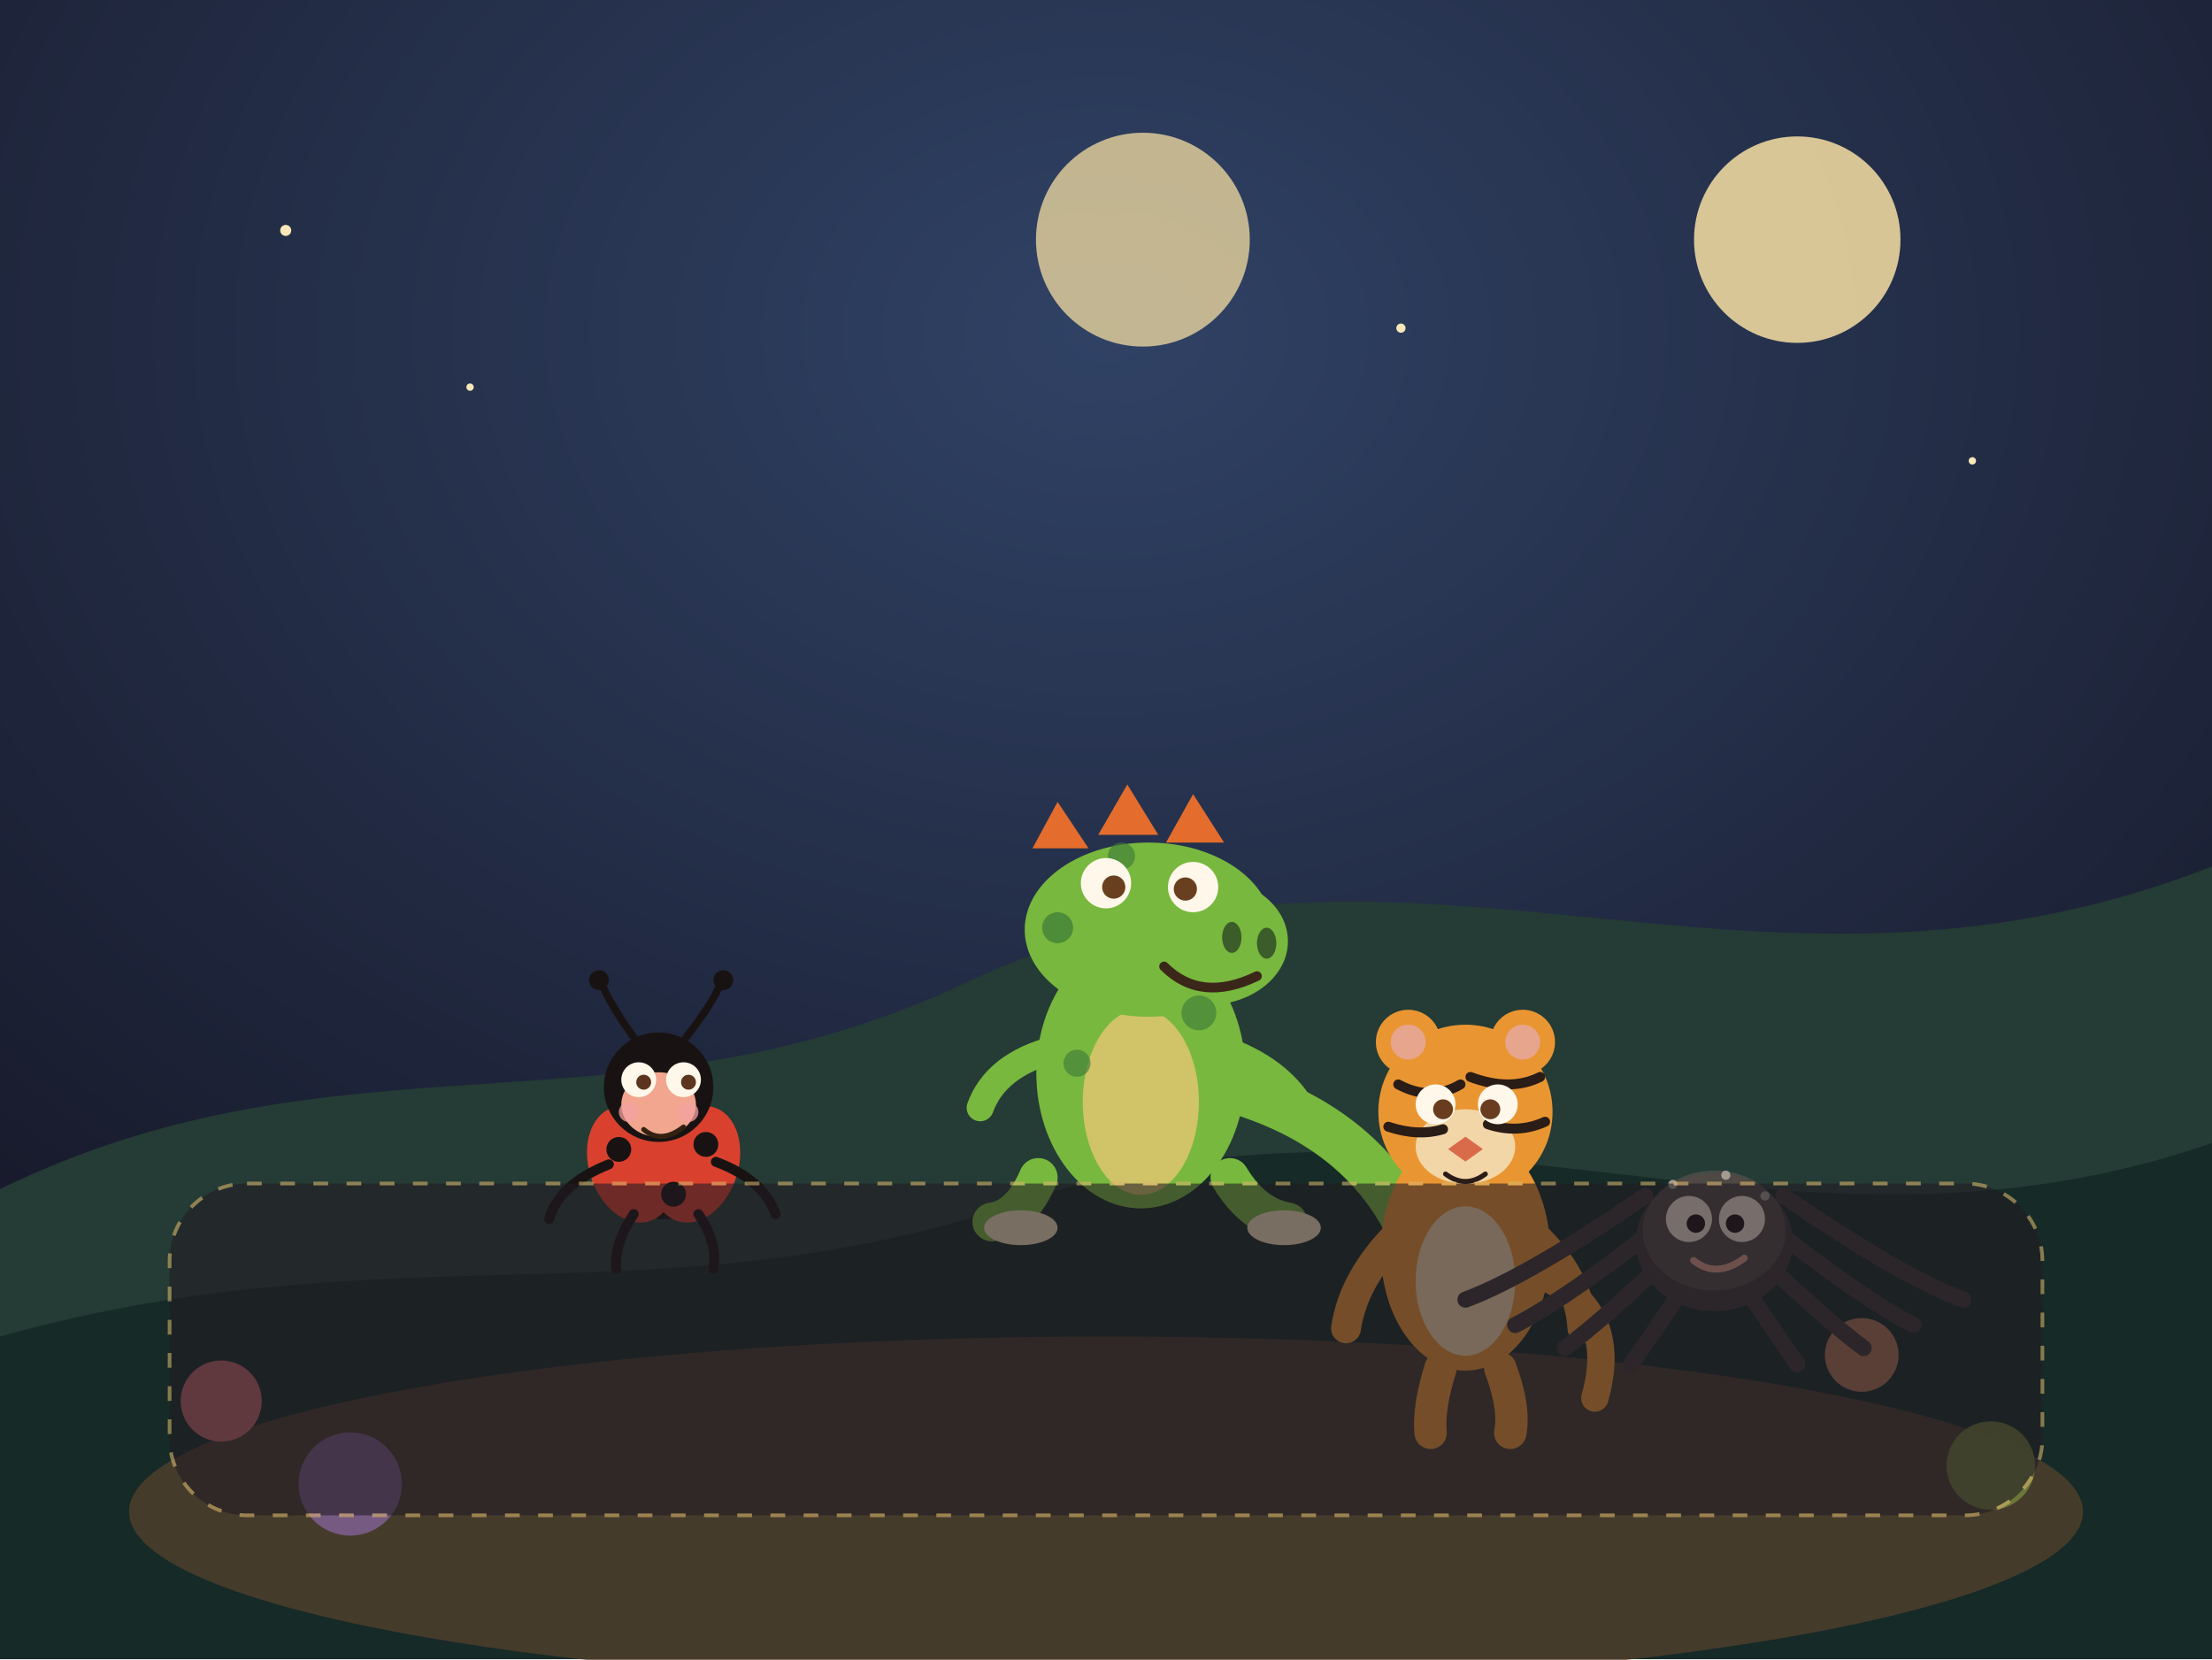
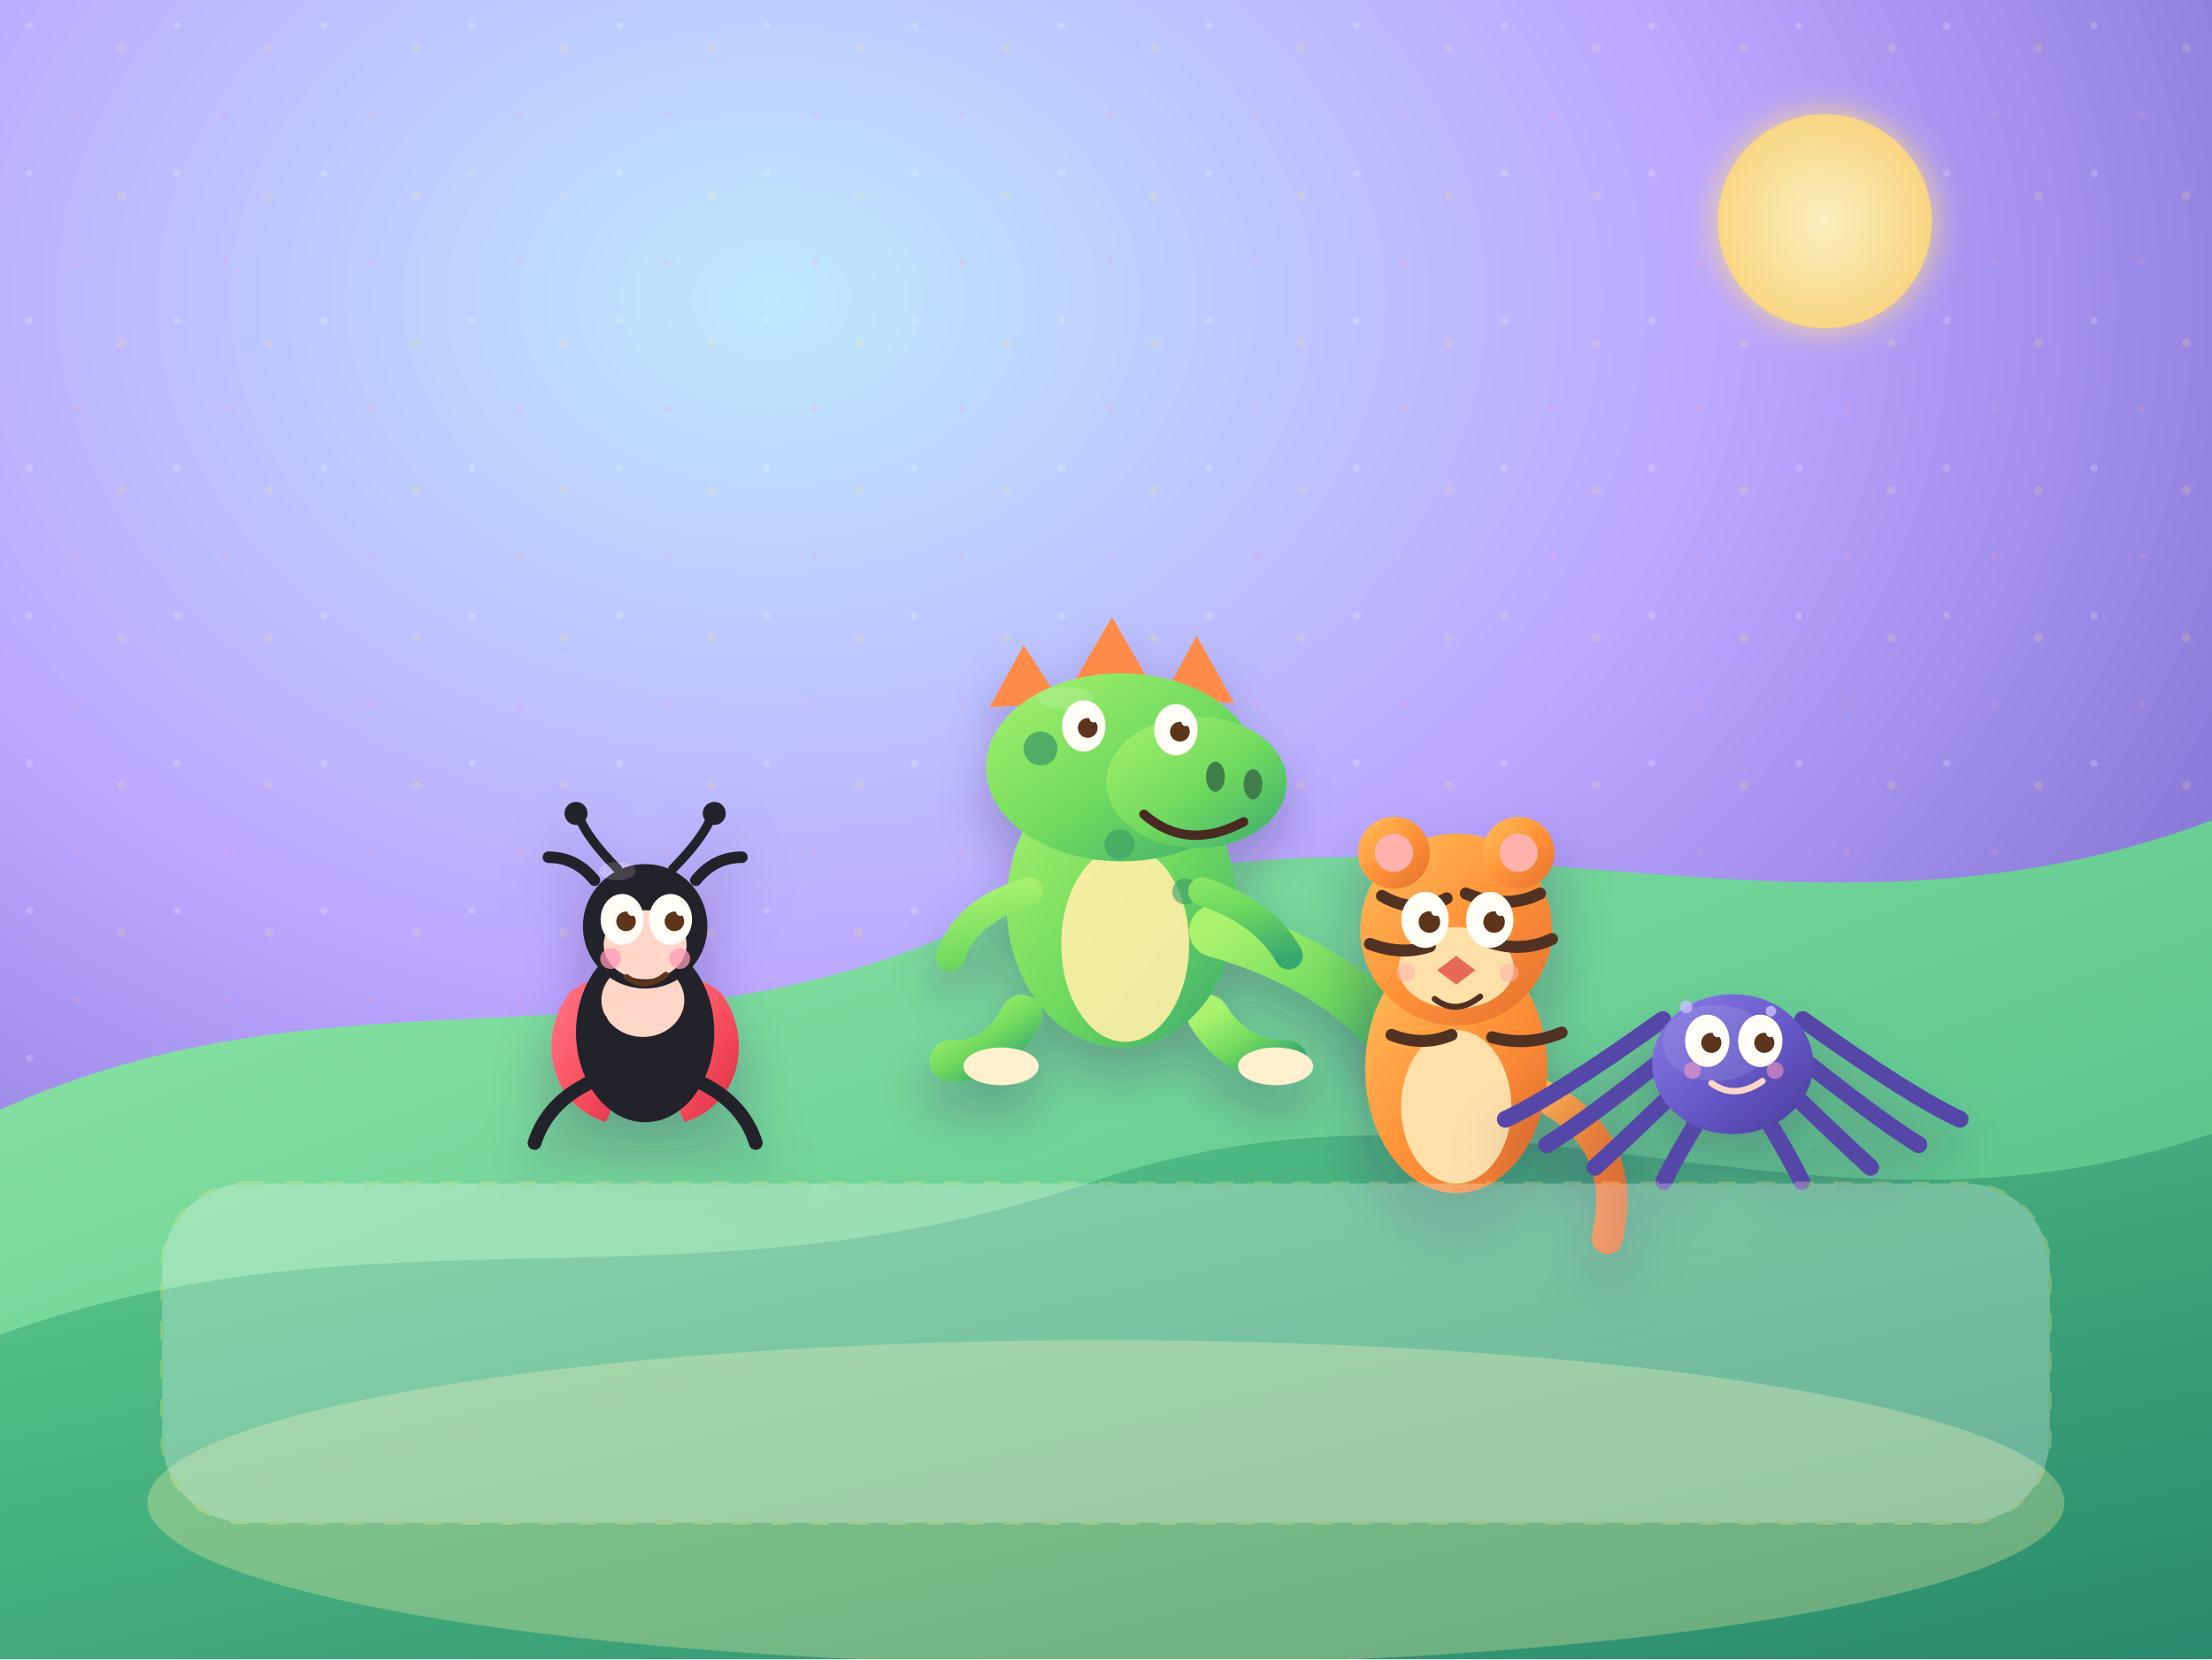
- <svg xmlns="http://www.w3.org/2000/svg" viewBox="0 0 1200 900" role="img" aria-label="Text-free GlimmerTales illustration">
+ <svg xmlns="http://www.w3.org/2000/svg" viewBox="0 0 1200 900" role="img" aria-label="Text-free GlimmerTales reference illustration">
  <defs>
-     <radialGradient id="sky" cx="50%" cy="20%" r="80%">
-       <stop offset="0" stop-color="#304265" />
-       <stop offset="1" stop-color="#151625" />
+     <radialGradient id="skyBubble" cx="35%" cy="18%" r="95%">
+       <stop offset="0" stop-color="#BFE9FF" />
+       <stop offset="0.45" stop-color="#BCA7FF" />
+       <stop offset="1" stop-color="#6157B8" />
    </radialGradient>
-     <filter id="soft">
-       <feGaussianBlur stdDeviation="0.25" />
+     <linearGradient id="meadow" x1="0" y1="0" x2="1" y2="1">
+       <stop offset="0" stop-color="#8FE7A6" />
+       <stop offset="1" stop-color="#47B883" />
+     </linearGradient>
+     <linearGradient id="meadowDark" x1="0" y1="0" x2="1" y2="1">
+       <stop offset="0" stop-color="#5CCB8C" />
+       <stop offset="1" stop-color="#28896C" />
+     </linearGradient>
+     <radialGradient id="moonGlow" cx="50%" cy="50%" r="60%">
+       <stop offset="0" stop-color="#FFF6B8" />
+       <stop offset="1" stop-color="#FFD56E" />
+     </radialGradient>
+     <linearGradient id="daisyShell" x1="0" y1="0" x2="1" y2="1">
+       <stop offset="0" stop-color="#FF7A8A" />
+       <stop offset="0.55" stop-color="#F94E5F" />
+       <stop offset="1" stop-color="#D92D45" />
+     </linearGradient>
+     <linearGradient id="dinoSkin" x1="0" y1="0" x2="1" y2="1">
+       <stop offset="0" stop-color="#A9F36E" />
+       <stop offset="0.55" stop-color="#6ED95E" />
+       <stop offset="1" stop-color="#39A870" />
+     </linearGradient>
+     <linearGradient id="pipFur" x1="0" y1="0" x2="1" y2="1">
+       <stop offset="0" stop-color="#FFC05E" />
+       <stop offset="0.52" stop-color="#FF9238" />
+       <stop offset="1" stop-color="#E46E2E" />
+     </linearGradient>
+     <linearGradient id="itsyFuzz" x1="0" y1="0" x2="1" y2="1">
+       <stop offset="0" stop-color="#8A7CE8" />
+       <stop offset="0.55" stop-color="#6558C6" />
+       <stop offset="1" stop-color="#4A3B99" />
+     </linearGradient>
+     <filter id="softShadow" x="-40%" y="-40%" width="180%" height="180%">
+       <feDropShadow dx="0" dy="14" stdDeviation="12" flood-color="#2C2156" flood-opacity="0.28" />
    </filter>
+     <filter id="glow" x="-60%" y="-60%" width="220%" height="220%">
+       <feGaussianBlur stdDeviation="9" result="blur" />
+       <feMerge>
+         <feMergeNode in="blur" />
+         <feMergeNode in="SourceGraphic" />
+       </feMerge>
+     </filter>
+     <pattern id="sprinkles" width="80" height="80" patternUnits="userSpaceOnUse">
+       <circle cx="16" cy="14" r="2" fill="#FFFFFF" opacity=".35" />
+       <circle cx="66" cy="26" r="2.4" fill="#FFE48A" opacity=".35" />
+       <circle cx="42" cy="62" r="1.9" fill="#FF9BC3" opacity=".35" />
+     </pattern>
  </defs>
-   <rect width="1200" height="900" fill="url(#sky)" />
-   <circle cx="975" cy="130" r="56" fill="#F4DDA2" opacity=".86" />
-   <path d="M0 645 C185 555 335 620 520 535 C760 420 945 570 1200 470 L1200 900 L0 900z" fill="#253B35" />
-   <path d="M0 725 C215 665 360 720 560 650 C785 575 970 700 1200 620 L1200 900 L0 900z" fill="#162A27" />
-   <ellipse cx="600" cy="820" rx="530" ry="95" fill="#57412D" opacity=".72" />
-   <circle cx="155" cy="125" r="3" fill="#F8E7B8" />
-   <circle cx="255" cy="210" r="2" fill="#F8E7B8" />
-   <circle cx="760" cy="178" r="2.5" fill="#F8E7B8" />
-   <circle cx="1070" cy="250" r="2" fill="#F8E7B8" />
-   <g opacity=".9">
-     <circle cx="120" cy="760" r="22" fill="#C86A6A" />
-     <circle cx="1010" cy="735" r="20" fill="#B87A56" />
-     <circle cx="1080" cy="795" r="24" fill="#6F7D3B" />
-     <circle cx="190" cy="805" r="28" fill="#7B5D8C" />
-   </g>
-   <circle cx="620" cy="130" r="58" fill="#F4DDA2" opacity=".75" />
+   <rect width="1200" height="900" fill="url(#skyBubble)" />
+   <rect width="1200" height="900" fill="url(#sprinkles)" opacity=".55" />
+   <circle cx="990" cy="120" r="58" fill="url(#moonGlow)" opacity=".92" filter="url(#glow)" />
+   <path d="M0 602 C180 520 340 584 520 505 C760 405 960 535 1200 445 L1200 900 L0 900z" fill="url(#meadow)" />
+   <path d="M0 724 C205 650 375 715 590 642 C810 565 980 690 1200 615 L1200 900 L0 900z" fill="url(#meadowDark)" />
+   <ellipse cx="600" cy="815" rx="520" ry="88" fill="#FFF1A6" opacity=".30" />
  <g>
-     <g class="daisy" transform="translate(360 610) scale(1.35)">
-       <ellipse cx="0" cy="10" rx="24" ry="28" fill="#181312" />
-       <ellipse cx="-13" cy="16" rx="17" ry="24" fill="#D9412E" transform="rotate(-18 -13 16)" />
-       <ellipse cx="13" cy="16" rx="17" ry="24" fill="#D9412E" transform="rotate(18 13 16)" />
-       <circle cx="-18" cy="10" r="5" fill="#181312" />
-       <circle cx="4" cy="28" r="5" fill="#181312" />
-       <circle cx="17" cy="8" r="5" fill="#181312" />
-       <circle cx="-2" cy="-15" r="22" fill="#181312" />
-       <ellipse cx="-2" cy="-8" rx="15" ry="13" fill="#F2A68F" />
-       <circle cx="-10" cy="-18" r="7" fill="#FFF7EA" />
-       <circle cx="8" cy="-18" r="7" fill="#FFF7EA" />
-       <circle cx="-8" cy="-17" r="3" fill="#5B351E" />
-       <circle cx="10" cy="-17" r="3" fill="#5B351E" />
-       <circle cx="-14" cy="-5" r="4" fill="#F4A0A0" opacity=".75" />
-       <circle cx="10" cy="-5" r="4" fill="#F4A0A0" opacity=".75" />
-       <path d="M-8 2 Q-1 8 8 1" fill="none" stroke="#321" stroke-width="2" stroke-linecap="round" />
-       <path d="M-12 -35 Q-22 -49 -25 -57" fill="none" stroke="#181312" stroke-width="3" stroke-linecap="round" />
-       <path d="M9 -35 Q20 -49 23 -57" fill="none" stroke="#181312" stroke-width="3" stroke-linecap="round" />
-       <circle cx="-26" cy="-58" r="4" fill="#181312" />
-       <circle cx="24" cy="-58" r="4" fill="#181312" />
-       <path d="M-22 16 q-20 8 -24 22" stroke="#181312" stroke-width="4" fill="none" stroke-linecap="round" />
-       <path d="M21 15 q19 7 24 21" stroke="#181312" stroke-width="4" fill="none" stroke-linecap="round" />
-       <path d="M-12 36 q-8 12 -7 22" stroke="#181312" stroke-width="4" fill="none" stroke-linecap="round" />
-       <path d="M14 36 q8 12 6 22" stroke="#181312" stroke-width="4" fill="none" stroke-linecap="round" />
+     <g transform="translate(350 525) scale(1.25)" filter="url(#softShadow)">
+       <path d="M-33 11 C-47 30 -42 59 -17 67 C-8 45 -4 25 0 5 C-12 2 -24 3 -33 11z" fill="url(#daisyShell)" />
+       <path d="M33 11 C47 30 42 59 17 67 C8 45 4 25 0 5 C12 2 24 3 33 11z" fill="url(#daisyShell)" />
+       <ellipse cx="0" cy="28" rx="30" ry="39" fill="#242029" />
+       <ellipse cx="-1" cy="14" rx="18" ry="16" fill="#FFD6C7" />
+       <circle cx="-21" cy="24" r="5" fill="#242029" />
+       <circle cx="5" cy="45" r="5" fill="#242029" />
+       <circle cx="21" cy="24" r="5" fill="#242029" />
+       <circle cx="0" cy="-18" r="27" fill="#242029" />
+       <ellipse cx="0" cy="-10" rx="18" ry="15" fill="#FFD6C7" />
+       <g>
+         <ellipse cx="-10" cy="-21" rx="9.35" ry="11.05" fill="#FFFDF5" />
+         <circle cx="-8.3" cy="-20.15" r="4.25" fill="#5B351E" />
+         <circle cx="-5.75" cy="-24.4" r="1.87" fill="#FFFFFF" />
+       </g>
+       <g>
+         <ellipse cx="11" cy="-21" rx="9.35" ry="11.05" fill="#FFFDF5" />
+         <circle cx="12.7" cy="-20.15" r="4.25" fill="#5B351E" />
+         <circle cx="15.25" cy="-24.4" r="1.87" fill="#FFFFFF" />
+       </g>
+       <circle cx="-15" cy="-4" r="4.5" fill="#FF9AB5" opacity=".75" />
+       <circle cx="15" cy="-4" r="4.5" fill="#FF9AB5" opacity=".75" />
+       <path d="M-8 4 Q0 10 9 3" fill="none" stroke="#5B351E" stroke-width="2.5" stroke-linecap="round" />
+       <path d="M-12 -43 Q-25 -56 -29 -66" stroke="#242029" stroke-width="4" fill="none" stroke-linecap="round" />
+       <path d="M12 -43 Q25 -56 29 -66" stroke="#242029" stroke-width="4" fill="none" stroke-linecap="round" />
+       <circle cx="-30" cy="-67" r="5" fill="#242029" />
+       <circle cx="30" cy="-67" r="5" fill="#242029" />
+       <path d="M-20 48 q-22 9 -28 28 M20 48 q22 9 28 28" stroke="#242029" stroke-width="6" fill="none" stroke-linecap="round" />
+       <path d="M-22 -38 q-8 -10 -20 -10 M22 -38 q8 -10 20 -10" stroke="#242029" stroke-width="5" fill="none" stroke-linecap="round" />
+       <ellipse cx="-12" cy="-42" rx="8" ry="4" fill="#FFFFFF" opacity=".16" />
    </g>
-     <g class="dino" transform="translate(600 540) scale(1.05)">
-       <ellipse cx="18" cy="40" rx="54" ry="70" fill="#78B83E" />
-       <ellipse cx="18" cy="55" rx="30" ry="48" fill="#D9C46D" opacity=".9" />
-       <ellipse cx="22" cy="-34" rx="64" ry="45" fill="#78B83E" />
-       <ellipse cx="52" cy="-28" rx="42" ry="33" fill="#78B83E" />
-       <circle cx="-25" cy="-35" r="8" fill="#3F7D37" opacity=".75" />
-       <circle cx="8" cy="-72" r="7" fill="#3F7D37" opacity=".65" />
-       <circle cx="48" cy="9" r="9" fill="#3F7D37" opacity=".65" />
-       <circle cx="-15" cy="35" r="7" fill="#3F7D37" opacity=".65" />
-       <path d="M-38 -76 l13 -24 l16 24z M-4 -83 l15 -26 l16 26z M31 -79 l14 -25 l16 25z" fill="#E46D2D" />
-       <path d="M-35 94 q-9 21 -24 23" stroke="#78B83E" stroke-width="20" fill="none" stroke-linecap="round" />
-       <path d="M64 94 q12 20 30 23" stroke="#78B83E" stroke-width="20" fill="none" stroke-linecap="round" />
-       <ellipse cx="-44" cy="120" rx="19" ry="9" fill="#F0E2B8" />
-       <ellipse cx="92" cy="120" rx="19" ry="9" fill="#F0E2B8" />
-       <circle cx="0" cy="-58" r="13" fill="#FFF7EA" />
-       <circle cx="45" cy="-56" r="13" fill="#FFF7EA" />
-       <circle cx="4" cy="-56" r="6" fill="#68401F" />
-       <circle cx="41" cy="-55" r="6" fill="#68401F" />
-       <ellipse cx="65" cy="-30" rx="5" ry="8" fill="#3A5D2A" />
-       <ellipse cx="83" cy="-27" rx="5" ry="8" fill="#3A5D2A" />
-       <path d="M30 -15 Q49 4 78 -10" fill="none" stroke="#3B271A" stroke-width="5" stroke-linecap="round" />
-       <path d="M-27 28 q-30 8 -38 30" stroke="#78B83E" stroke-width="14" fill="none" stroke-linecap="round" />
-       <path d="M61 28 q28 10 40 30" stroke="#78B83E" stroke-width="14" fill="none" stroke-linecap="round" />
-       <path d="M65 48 q66 19 92 72" stroke="#78B83E" stroke-width="25" fill="none" stroke-linecap="round" />
+     <g transform="translate(590 455) scale(1.02)" filter="url(#softShadow)">
+       <path d="M-35 94 q-14 26 -38 24" stroke="url(#dinoSkin)" stroke-width="22" fill="none" stroke-linecap="round" />
+       <path d="M64 94 q16 25 42 24" stroke="url(#dinoSkin)" stroke-width="22" fill="none" stroke-linecap="round" />
+       <ellipse cx="18" cy="35" rx="61" ry="76" fill="url(#dinoSkin)" />
+       <ellipse cx="20" cy="56" rx="34" ry="52" fill="#FFF0A7" opacity=".9" />
+       <path d="M-52 -70 L-34 -103 L-14 -72 M-8 -82 L13 -118 L35 -80 M40 -75 L58 -108 L78 -72" fill="#FF8B4A" />
+       <ellipse cx="18" cy="-38" rx="72" ry="50" fill="url(#dinoSkin)" />
+       <ellipse cx="58" cy="-30" rx="48" ry="35" fill="url(#dinoSkin)" />
+       <circle cx="-25" cy="-48" r="9" fill="#3E9B65" opacity=".75" />
+       <circle cx="17" cy="3" r="8" fill="#3E9B65" opacity=".60" />
+       <circle cx="52" cy="28" r="7" fill="#3E9B65" opacity=".60" />
+       <g>
+         <ellipse cx="-2" cy="-60" rx="11.55" ry="13.65" fill="#FFFDF5" />
+         <circle cx="0.1" cy="-58.95" r="5.25" fill="#5B351E" />
+         <circle cx="3.25" cy="-64.2" r="2.31" fill="#FFFFFF" />
+       </g>
+       <g>
+         <ellipse cx="47" cy="-58" rx="11.55" ry="13.65" fill="#FFFDF5" />
+         <circle cx="49.1" cy="-56.95" r="5.25" fill="#5B351E" />
+         <circle cx="52.25" cy="-62.2" r="2.31" fill="#FFFFFF" />
+       </g>
+       <ellipse cx="68" cy="-33" rx="5" ry="8" fill="#407E4A" />
+       <ellipse cx="88" cy="-29" rx="5" ry="8" fill="#407E4A" />
+       <path d="M30 -13 Q53 7 83 -9" fill="none" stroke="#4A2B23" stroke-width="5" stroke-linecap="round" />
+       <path d="M68 49 q72 20 105 70" stroke="url(#dinoSkin)" stroke-width="28" fill="none" stroke-linecap="round" />
+       <ellipse cx="-46" cy="121" rx="20" ry="10" fill="#FFF0CF" />
+       <ellipse cx="100" cy="121" rx="20" ry="10" fill="#FFF0CF" />
+       <path d="M-31 28 q-34 10 -42 35 M61 28 q33 11 46 34" stroke="url(#dinoSkin)" stroke-width="15" fill="none" stroke-linecap="round" />
+       <ellipse cx="-12" cy="-75" rx="15" ry="6" fill="#FFFFFF" opacity=".14" />
    </g>
-     <g class="pip" transform="translate(795 622) scale(1.35)">
-       <ellipse cx="0" cy="42" rx="34" ry="48" fill="#E99632" />
-       <ellipse cx="0" cy="54" rx="20" ry="30" fill="#F3D6A7" />
-       <circle cx="0" cy="-14" r="35" fill="#E99632" />
-       <circle cx="-23" cy="-42" r="13" fill="#E99632" />
-       <circle cx="23" cy="-42" r="13" fill="#E99632" />
-       <circle cx="-23" cy="-42" r="7" fill="#E7A58E" />
-       <circle cx="23" cy="-42" r="7" fill="#E7A58E" />
-       <ellipse cx="0" cy="0" rx="20" ry="15" fill="#F3D6A7" />
-       <path d="M-27 -25 q13 7 25 0 M2 -28 q16 6 28 0 M-31 -8 q12 4 22 1 M9 -9 q12 4 23 -1" stroke="#2A1C17" stroke-width="4" fill="none" stroke-linecap="round" />
-       <circle cx="-12" cy="-17" r="8" fill="#FFF7EA" />
-       <circle cx="13" cy="-17" r="8" fill="#FFF7EA" />
-       <circle cx="-9" cy="-15" r="4" fill="#6A3C1F" />
-       <circle cx="10" cy="-15" r="4" fill="#6A3C1F" />
-       <path d="M0 -4 l7 5 l-7 5 l-7 -5z" fill="#D96B4A" />
-       <path d="M-8 11 Q0 17 8 11" stroke="#2A1C17" stroke-width="2" fill="none" stroke-linecap="round" />
-       <path d="M-27 35 q-18 18 -21 38 M27 35 q19 18 20 38" stroke="#E99632" stroke-width="12" fill="none" stroke-linecap="round" />
-       <path d="M-10 89 q-5 16 -4 26 M14 89 q6 16 4 26" stroke="#E99632" stroke-width="13" fill="none" stroke-linecap="round" />
-       <path d="M31 52 q31 14 21 49" stroke="#E99632" stroke-width="11" fill="none" stroke-linecap="round" />
+     <g transform="translate(790 525) scale(1.3)" filter="url(#softShadow)">
+       <path d="M31 51 q42 18 32 62" stroke="url(#pipFur)" stroke-width="13" fill="none" stroke-linecap="round" />
+       <ellipse cx="0" cy="42" rx="38" ry="52" fill="url(#pipFur)" />
+       <ellipse cx="0" cy="58" rx="23" ry="32" fill="#FFE0A9" />
+       <circle cx="0" cy="-16" r="40" fill="url(#pipFur)" />
+       <circle cx="-26" cy="-48" r="15" fill="url(#pipFur)" />
+       <circle cx="26" cy="-48" r="15" fill="url(#pipFur)" />
+       <circle cx="-26" cy="-48" r="8" fill="#FFB2AC" />
+       <circle cx="26" cy="-48" r="8" fill="#FFB2AC" />
+       <ellipse cx="0" cy="0" rx="24" ry="17" fill="#FFE0A9" />
+       <path d="M-31 -30 q14 8 27 1 M4 -31 q17 7 31 0 M-36 -10 q13 5 25 1 M13 -11 q14 5 27 -1 M-27 28 q13 5 25 0 M15 29 q15 4 29 -2" stroke="#513022" stroke-width="5" fill="none" stroke-linecap="round" />
+       <g>
+         <ellipse cx="-13" cy="-20" rx="9.9" ry="11.7" fill="#FFFDF5" />
+         <circle cx="-11.2" cy="-19.1" r="4.5" fill="#5B351E" />
+         <circle cx="-8.5" cy="-23.6" r="1.98" fill="#FFFFFF" />
+       </g>
+       <g>
+         <ellipse cx="14" cy="-20" rx="9.9" ry="11.7" fill="#FFFDF5" />
+         <circle cx="15.8" cy="-19.1" r="4.5" fill="#5B351E" />
+         <circle cx="18.5" cy="-23.6" r="1.98" fill="#FFFFFF" />
+       </g>
+       <path d="M0 -5 l8 6 l-8 6 l-8 -6z" fill="#E66A55" />
+       <path d="M-9 13 Q0 20 10 12" stroke="#513022" stroke-width="2.5" fill="none" stroke-linecap="round" />
+       <circle cx="-21" cy="2" r="4" fill="#FFB2AC" opacity=".55" />
+       <circle cx="22" cy="2" r="4" fill="#FFB2AC" opacity=".55" />
    </g>
-     <g class="itsy" transform="translate(930 655) scale(1.25)">
-       <path d="M-30 -5 q-51.0 35 -78.0 45" stroke="#3C3835" stroke-width="7" fill="none" stroke-linecap="round" />
-       <path d="M-24 8 q-40.8 32 -62.4 43" stroke="#3C3835" stroke-width="7" fill="none" stroke-linecap="round" />
-       <path d="M-18 20 q-30.6 29 -46.8 41" stroke="#3C3835" stroke-width="7" fill="none" stroke-linecap="round" />
-       <path d="M-10 30 q-17.0 25 -26.0 38" stroke="#3C3835" stroke-width="7" fill="none" stroke-linecap="round" />
-       <path d="M30 -5 q51.0 35 78.0 45" stroke="#3C3835" stroke-width="7" fill="none" stroke-linecap="round" />
-       <path d="M24 8 q40.8 32 62.4 43" stroke="#3C3835" stroke-width="7" fill="none" stroke-linecap="round" />
-       <path d="M18 20 q30.6 29 46.8 41" stroke="#3C3835" stroke-width="7" fill="none" stroke-linecap="round" />
-       <path d="M10 30 q17.0 25 26.0 38" stroke="#3C3835" stroke-width="7" fill="none" stroke-linecap="round" />
-       <ellipse cx="0" cy="15" rx="34" ry="30" fill="#3C3835" />
-       <ellipse cx="0" cy="10" rx="31" ry="26" fill="#5D5752" opacity=".55" />
-       <circle cx="-11" cy="5" r="10" fill="#EEE2D0" />
-       <circle cx="12" cy="5" r="10" fill="#EEE2D0" />
-       <circle cx="-8" cy="7" r="4" fill="#181312" />
-       <circle cx="9" cy="7" r="4" fill="#181312" />
-       <path d="M-9 23 Q1 31 13 22" stroke="#D79C83" stroke-width="3" fill="none" stroke-linecap="round" />
-       <circle cx="-18" cy="-10" r="2" fill="#A39A90" />
-       <circle cx="22" cy="-5" r="2" fill="#A39A90" />
-       <circle cx="5" cy="-14" r="2" fill="#A39A90" />
+     <g transform="translate(940 560) scale(1.15)" filter="url(#softShadow)">
+       <path d="M-33 -6 q-51.15 36.5 -74.25 47" stroke="#5547A8" stroke-width="8" fill="none" stroke-linecap="round" />
+       <path d="M-27 8 q-41.85 33.5 -60.75 45" stroke="#5547A8" stroke-width="8" fill="none" stroke-linecap="round" />
+       <path d="M-20 21 q-31 30 -45 42.667" stroke="#5547A8" stroke-width="8" fill="none" stroke-linecap="round" />
+       <path d="M-10 31 q-15.5 25 -22.5 39.333" stroke="#5547A8" stroke-width="8" fill="none" stroke-linecap="round" />
+       <path d="M33 -6 q51.15 36.5 74.25 47" stroke="#5547A8" stroke-width="8" fill="none" stroke-linecap="round" />
+       <path d="M27 8 q41.85 33.5 60.75 45" stroke="#5547A8" stroke-width="8" fill="none" stroke-linecap="round" />
+       <path d="M20 21 q31 30 45 42.667" stroke="#5547A8" stroke-width="8" fill="none" stroke-linecap="round" />
+       <path d="M10 31 q15.5 25 22.5 39.333" stroke="#5547A8" stroke-width="8" fill="none" stroke-linecap="round" />
+       <ellipse cx="0" cy="15" rx="38" ry="33" fill="url(#itsyFuzz)" />
+       <ellipse cx="-8" cy="5" rx="25" ry="18" fill="#FFFFFF" opacity=".10" />
+       <g>
+         <ellipse cx="-12" cy="4" rx="10.45" ry="12.35" fill="#FFFDF5" />
+         <circle cx="-10.1" cy="4.95" r="4.75" fill="#5B351E" />
+         <circle cx="-7.25" cy="0.2" r="2.09" fill="#FFFFFF" />
+       </g>
+       <g>
+         <ellipse cx="13" cy="4" rx="10.45" ry="12.35" fill="#FFFDF5" />
+         <circle cx="14.9" cy="4.95" r="4.75" fill="#5B351E" />
+         <circle cx="17.75" cy="0.2" r="2.09" fill="#FFFFFF" />
+       </g>
+       <circle cx="-19" cy="18" r="4" fill="#FF9BC3" opacity=".55" />
+       <circle cx="20" cy="18" r="4" fill="#FF9BC3" opacity=".55" />
+       <path d="M-10 24 Q1 32 14 23" stroke="#FFD6C7" stroke-width="3" fill="none" stroke-linecap="round" />
+       <circle cx="-22" cy="-12" r="3" fill="#C8C1FF" opacity=".8" />
+       <circle cx="18" cy="-10" r="2.5" fill="#C8C1FF" opacity=".8" />
    </g>
  </g>
-   <rect x="92" y="642" width="1016" height="180" rx="42" fill="#201A23" opacity=".58" stroke="#D9B56B" stroke-width="2" stroke-dasharray="8 10" />
+   <rect x="88" y="642" width="1024" height="184" rx="46" fill="#FFFFFF" opacity=".28" stroke="#FFF2A0" stroke-width="2" stroke-dasharray="10 11" />
</svg>
